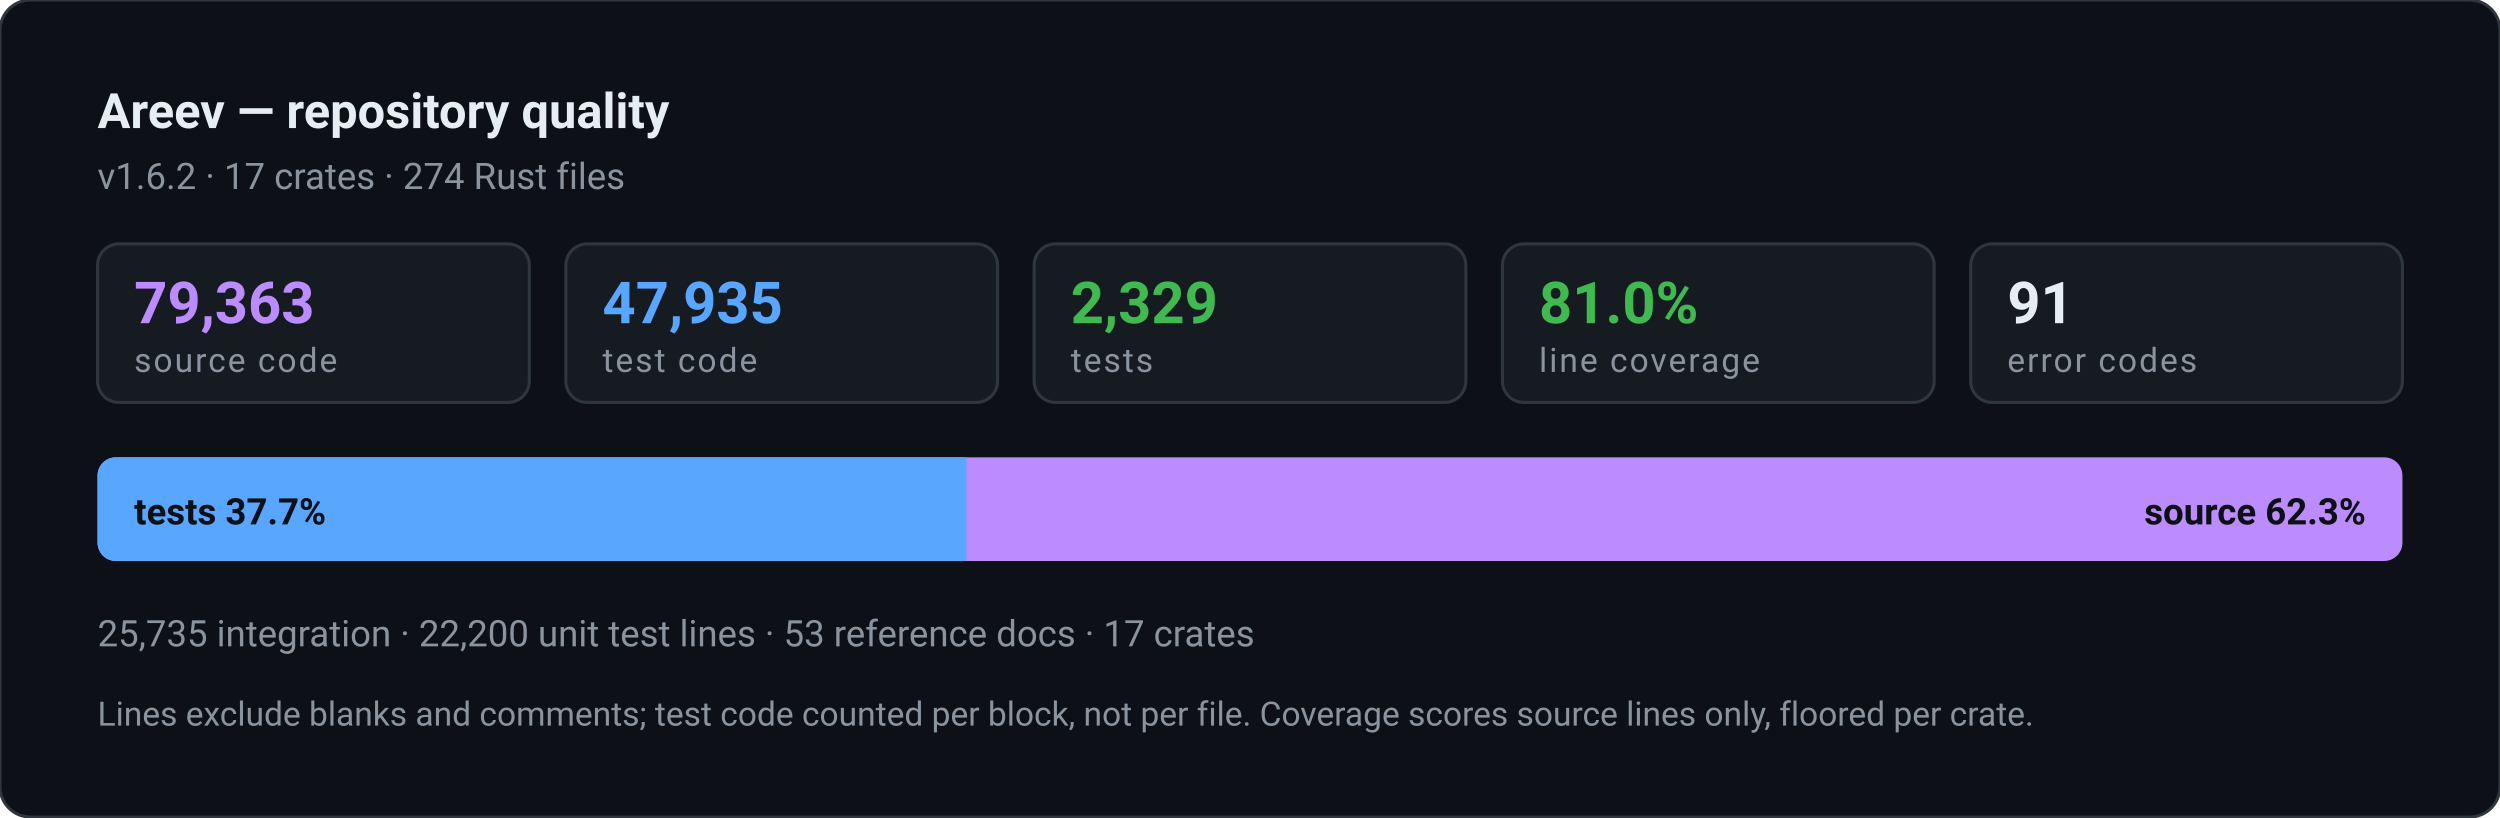
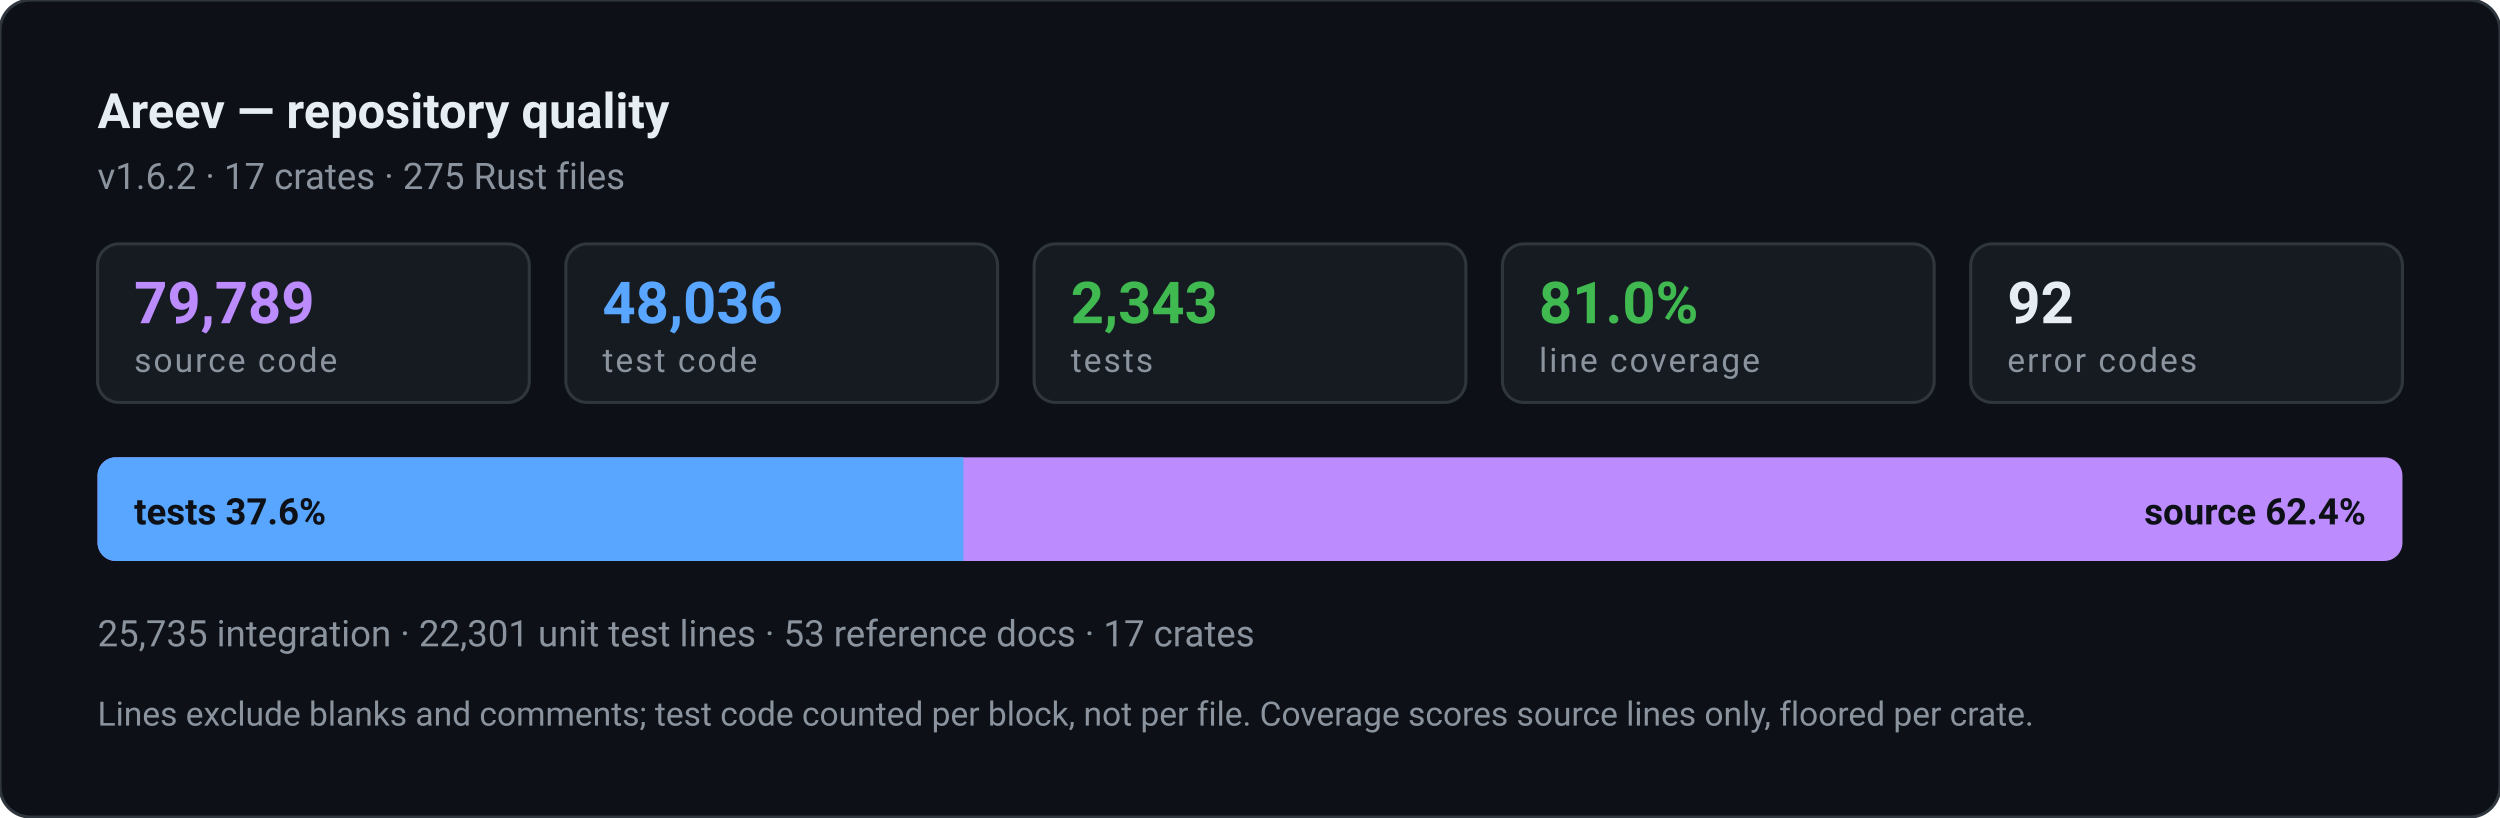
- <svg xmlns="http://www.w3.org/2000/svg" width="820" height="268" viewBox="0 0 820 268" role="img" aria-label="Areev repository quality: 47,935 lines of test code against 79,363 lines of source, 2,329 tests, 81.0% line coverage">
+ <svg xmlns="http://www.w3.org/2000/svg" width="820" height="268" viewBox="0 0 820 268" role="img" aria-label="Areev repository quality: 48,036 lines of test code against 79,789 lines of source, 2,343 tests, 81.0% line coverage">
  <style>text{font-family:ui-sans-serif,-apple-system,"Segoe UI",Roboto,Helvetica,Arial,sans-serif}.n{font-weight:700;font-variant-numeric:tabular-nums}.l{font-size:11px;letter-spacing:.06em;text-transform:uppercase}</style>
  <rect width="820" height="268" rx="10" fill="#0d1117" stroke="#30363d" />
  <text x="32" y="42" class="n" font-size="16" fill="#e6edf3">Areev — repository quality</text>
-   <text x="32" y="62" font-size="12" fill="#8b949e">v1.6.2 · 17 crates · 274 Rust files</text>
+   <text x="32" y="62" font-size="12" fill="#8b949e">v1.6.2 · 17 crates · 275 Rust files</text>
  <rect x="32.0" y="80" width="141.6" height="52" rx="7" fill="#161b22" stroke="#30363d" />
-   <text x="44.0" y="106" class="n" font-size="19" fill="#bc8cff">79,363</text>
+   <text x="44.0" y="106" class="n" font-size="19" fill="#bc8cff">79,789</text>
  <text x="44.0" y="122" class="l" fill="#8b949e">source code</text>
  <rect x="185.6" y="80" width="141.6" height="52" rx="7" fill="#161b22" stroke="#30363d" />
-   <text x="197.6" y="106" class="n" font-size="19" fill="#58a6ff">47,935</text>
+   <text x="197.6" y="106" class="n" font-size="19" fill="#58a6ff">48,036</text>
  <text x="197.6" y="122" class="l" fill="#8b949e">test code</text>
  <rect x="339.2" y="80" width="141.6" height="52" rx="7" fill="#161b22" stroke="#30363d" />
-   <text x="351.2" y="106" class="n" font-size="19" fill="#3fb950">2,329</text>
+   <text x="351.2" y="106" class="n" font-size="19" fill="#3fb950">2,343</text>
  <text x="351.2" y="122" class="l" fill="#8b949e">tests</text>
  <rect x="492.8" y="80" width="141.6" height="52" rx="7" fill="#161b22" stroke="#30363d" />
  <text x="504.8" y="106" class="n" font-size="19" fill="#3fb950">81.0%</text>
  <text x="504.8" y="122" class="l" fill="#8b949e">line coverage</text>
  <rect x="646.4" y="80" width="141.6" height="52" rx="7" fill="#161b22" stroke="#30363d" />
-   <text x="658.4" y="106" class="n" font-size="19" fill="#e6edf3">91</text>
+   <text x="658.4" y="106" class="n" font-size="19" fill="#e6edf3">92</text>
  <text x="658.4" y="122" class="l" fill="#8b949e">error codes</text>
  <rect x="32" y="150" width="756" height="34" rx="6" fill="#bc8cff" />
-   <path d="M32 156a6 6 0 0 1 6-6h279v34h-279a6 6 0 0 1-6-6z" fill="#58a6ff" />
-   <text x="44" y="172" class="n" font-size="12" fill="#0d1117">tests 37.7%</text>
-   <text x="776" y="172" class="n" font-size="12" fill="#0d1117" text-anchor="end">source 62.3%</text>
-   <text x="32" y="212" font-size="12" fill="#8b949e">25,735 integration · 22,200 unit test lines · 53 reference docs · 17 crates</text>
+   <path d="M32 156a6 6 0 0 1 6-6h278v34h-278a6 6 0 0 1-6-6z" fill="#58a6ff" />
+   <text x="44" y="172" class="n" font-size="12" fill="#0d1117">tests 37.6%</text>
+   <text x="776" y="172" class="n" font-size="12" fill="#0d1117" text-anchor="end">source 62.4%</text>
+   <text x="32" y="212" font-size="12" fill="#8b949e">25,735 integration · 22,301 unit test lines · 53 reference docs · 17 crates</text>
  <text x="32" y="238" font-size="11" fill="#8b949e">Lines exclude blanks and comments; test code counted per block, not per file. Coverage scores source lines only, floored per crate.</text>
</svg>
